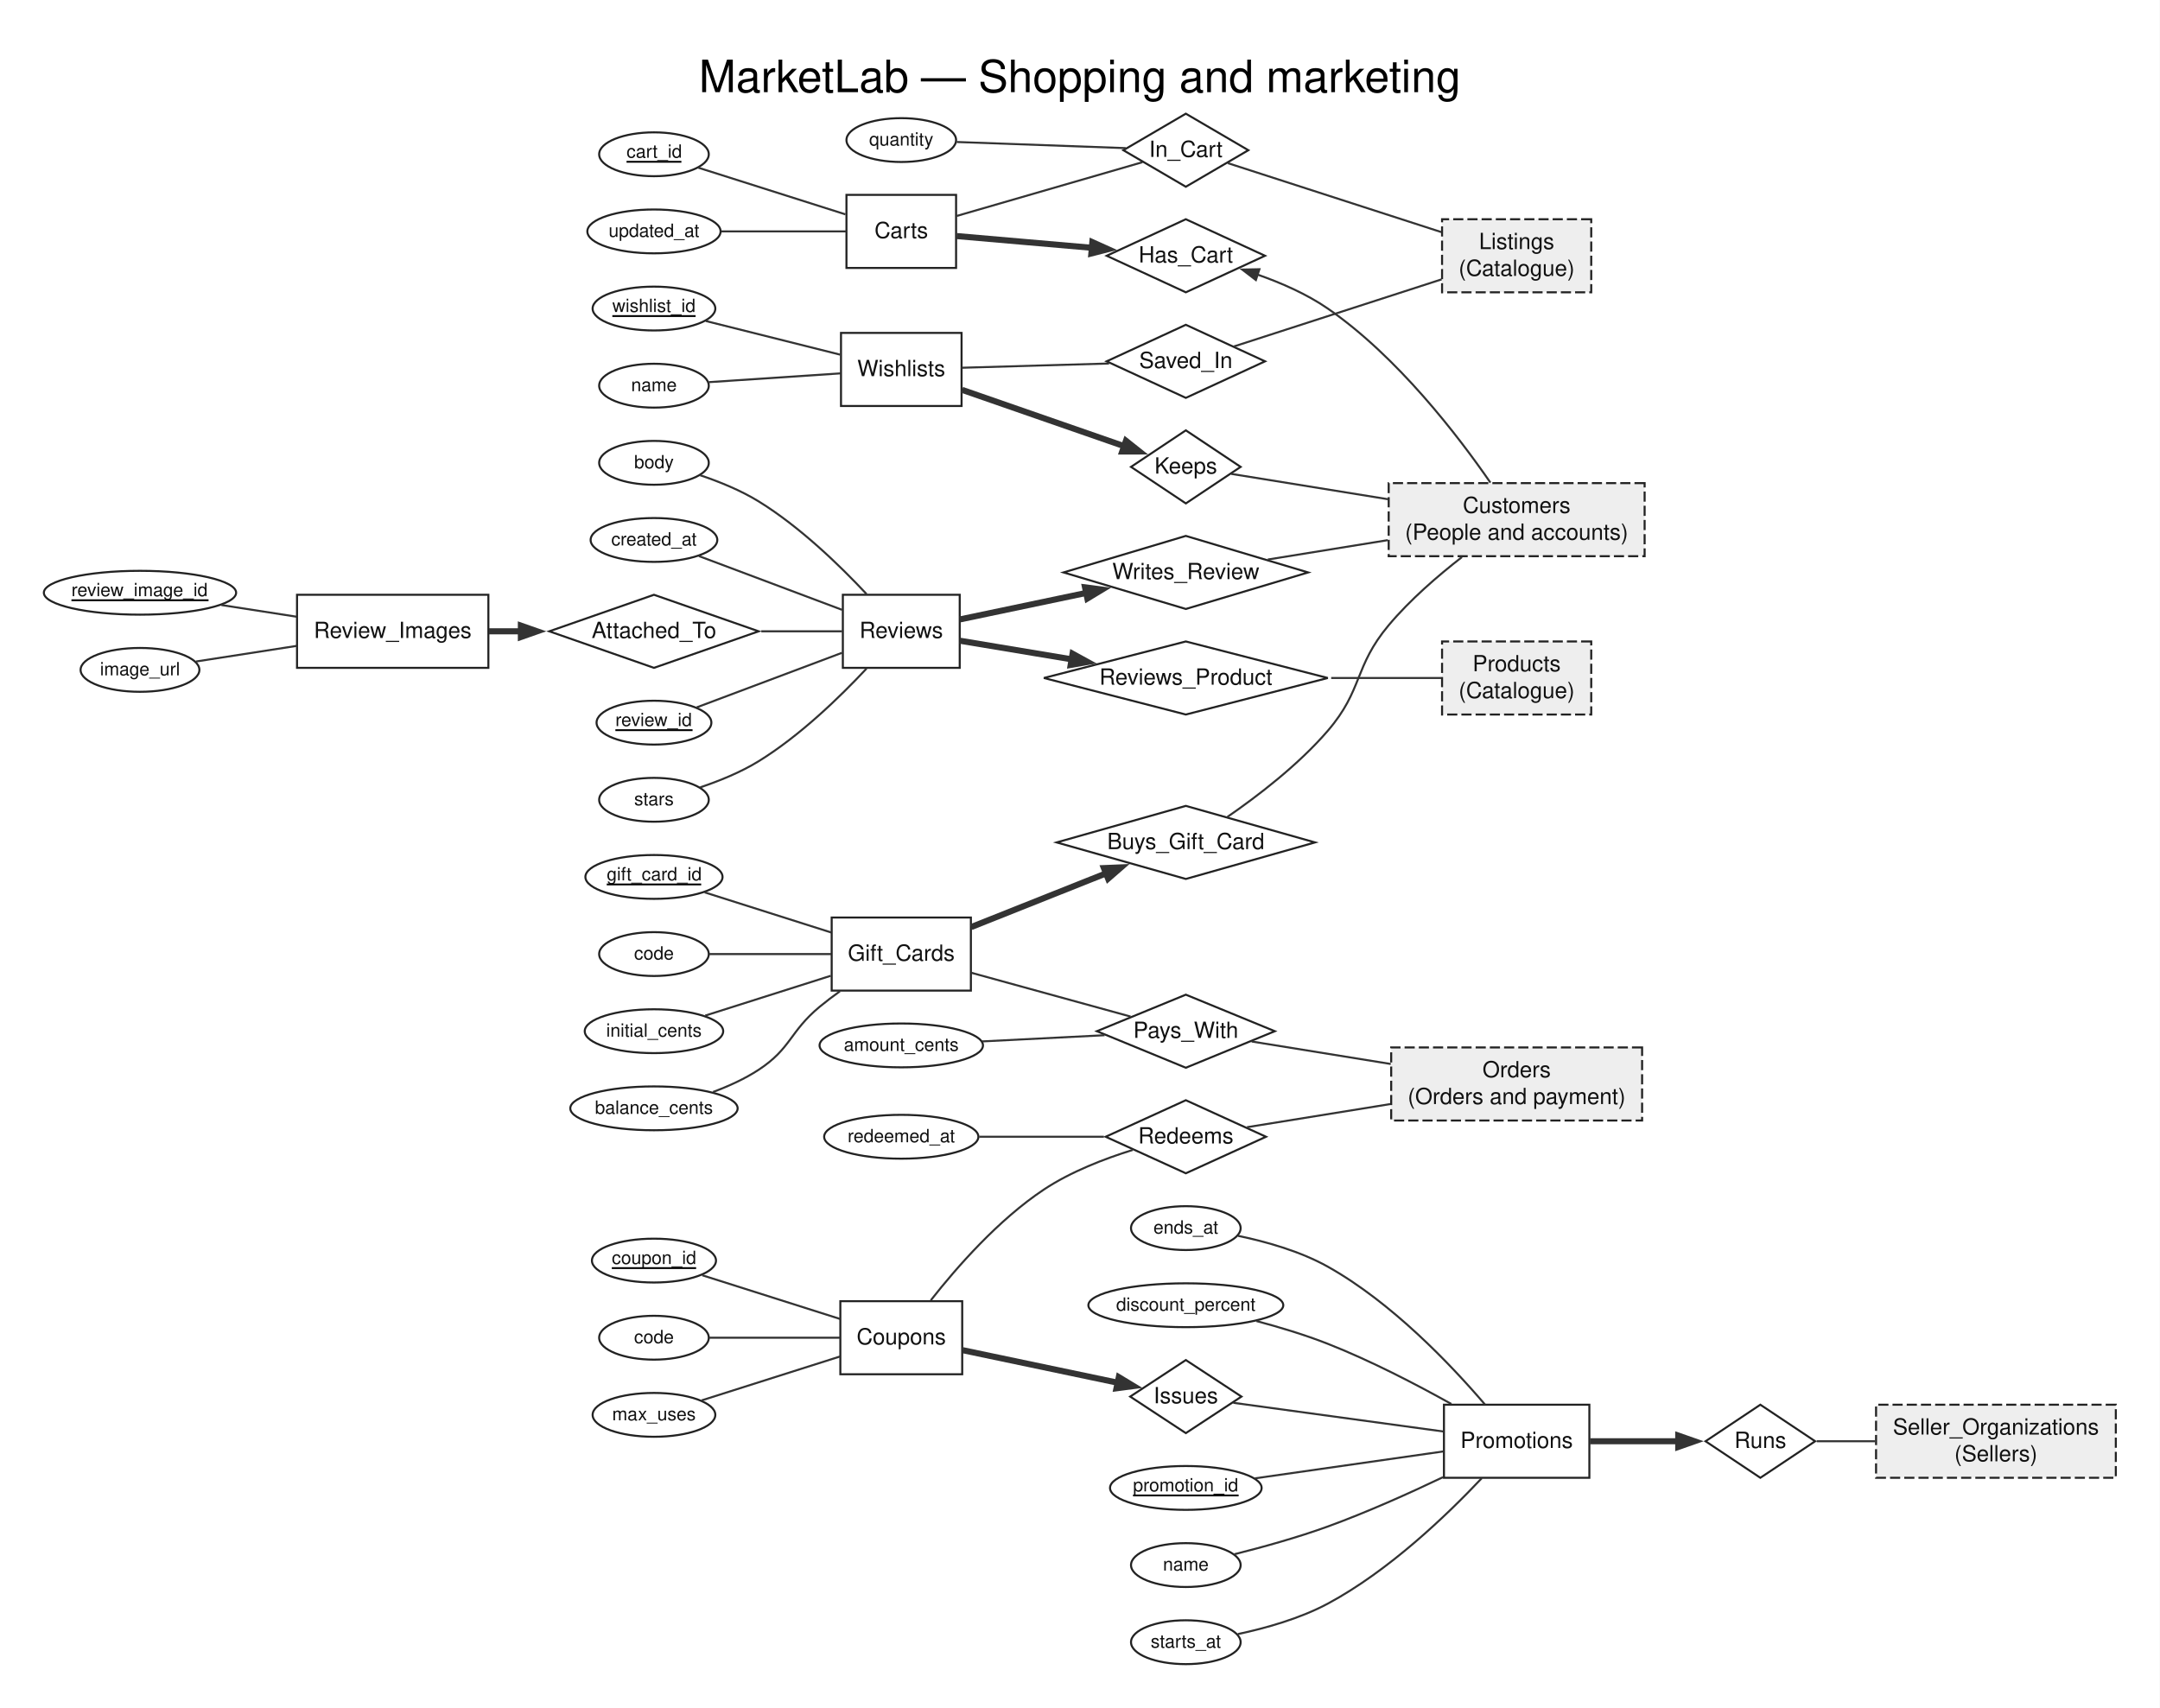
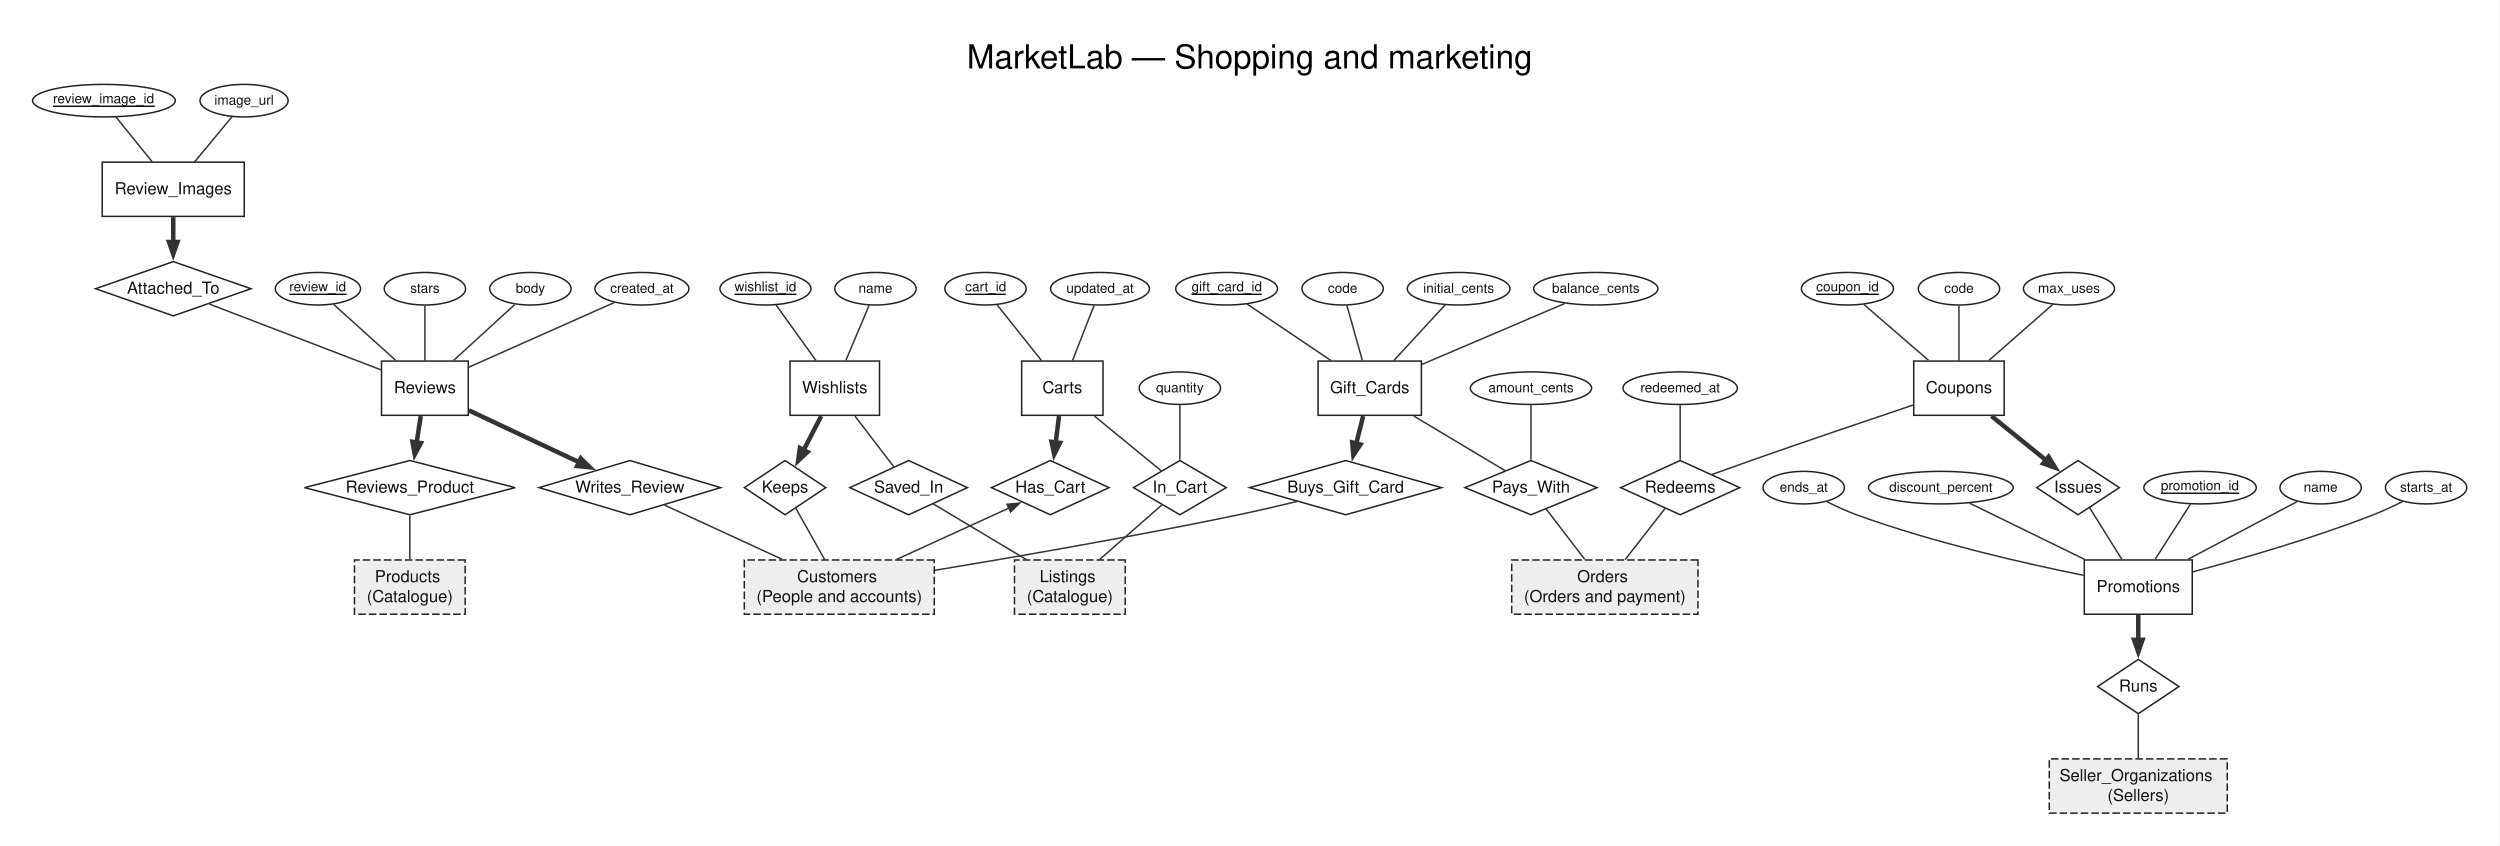
- <svg xmlns="http://www.w3.org/2000/svg" width="1064pt" height="841pt" viewBox="0.00 0.00 1064.00 841.00">
-   <g id="graph0" class="graph" transform="scale(1 1) rotate(0) translate(21.6 819.8)">
-     <polygon fill="white" stroke="none" points="-21.6,21.6 -21.6,-819.8 1042.24,-819.8 1042.24,21.6 -21.6,21.6" />
-     <text xml:space="preserve" text-anchor="middle" x="510.32" y="-774.4" font-family="Helvetica,sans-Serif" font-size="22.00">MarketLab — Shopping and marketing</text>
+ <svg xmlns="http://www.w3.org/2000/svg" width="1659pt" height="561pt" viewBox="0.00 0.00 1659.00 561.00">
+   <g id="graph0" class="graph" transform="scale(1 1) rotate(0) translate(21.6 539.6)">
+     <polygon fill="white" stroke="none" points="-21.6,21.6 -21.6,-539.6 1636.96,-539.6 1636.96,21.6 -21.6,21.6" />
+     <text xml:space="preserve" text-anchor="middle" x="807.68" y="-494.2" font-family="Helvetica,sans-Serif" font-size="22.00">MarketLab — Shopping and marketing</text>
    <g id="node1" class="node">
-       <polygon fill="none" stroke="#222222" points="449.36,-723.8 395.36,-723.8 395.36,-687.8 449.36,-687.8 449.36,-723.8" />
-       <text xml:space="preserve" text-anchor="middle" x="422.36" y="-702.5" font-family="Helvetica,sans-Serif" font-size="11.00" fill="#111111">Carts</text>
+       <polygon fill="none" stroke="#222222" points="710.36,-300 656.36,-300 656.36,-264 710.36,-264 710.36,-300" />
+       <text xml:space="preserve" text-anchor="middle" x="683.36" y="-278.7" font-family="Helvetica,sans-Serif" font-size="11.00" fill="#111111">Carts</text>
    </g>
    <g id="node35" class="node">
-       <polygon fill="none" stroke="#222222" points="562.53,-711.8 523.54,-693.8 562.53,-675.8 601.53,-693.8 562.53,-711.8" />
-       <text xml:space="preserve" text-anchor="middle" x="562.53" y="-690.5" font-family="Helvetica,sans-Serif" font-size="11.00" fill="#111111">Has_Cart</text>
+       <polygon fill="none" stroke="#222222" points="675.36,-234 636.36,-216 675.36,-198 714.35,-216 675.36,-234" />
+       <text xml:space="preserve" text-anchor="middle" x="675.36" y="-212.7" font-family="Helvetica,sans-Serif" font-size="11.00" fill="#111111">Has_Cart</text>
    </g>
    <g id="edge23" class="edge">
-       <path fill="none" stroke="#333333" stroke-width="3" d="M449.68,-703.51C468.46,-701.88 494.2,-699.65 516.26,-697.73" />
-       <polygon fill="#333333" stroke="#333333" stroke-width="3" points="516.48,-700.52 524.21,-697.04 516,-694.94 516.48,-700.52" />
+       <path fill="none" stroke="#333333" stroke-width="3" d="M681.17,-263.51C680.48,-257.97 679.69,-251.7 678.93,-245.59" />
+       <polygon fill="#333333" stroke="#333333" stroke-width="3" points="681.76,-245.68 677.99,-238.09 676.21,-246.38 681.76,-245.68" />
    </g>
    <g id="node43" class="node">
-       <polygon fill="none" stroke="#222222" points="562.53,-763.8 531.75,-745.8 562.53,-727.8 593.32,-745.8 562.53,-763.8" />
-       <text xml:space="preserve" text-anchor="middle" x="562.53" y="-742.5" font-family="Helvetica,sans-Serif" font-size="11.00" fill="#111111">In_Cart</text>
+       <polygon fill="none" stroke="#222222" points="761.36,-234 730.57,-216 761.36,-198 792.14,-216 761.36,-234" />
+       <text xml:space="preserve" text-anchor="middle" x="761.36" y="-212.7" font-family="Helvetica,sans-Serif" font-size="11.00" fill="#111111">In_Cart</text>
    </g>
    <g id="edge40" class="edge">
-       <path fill="none" stroke="#333333" d="M449.68,-713.42C476.3,-721.12 516.89,-732.88 541.16,-739.9" />
+       <path fill="none" stroke="#333333" d="M704.67,-263.51C718.92,-251.82 737.18,-236.84 749.06,-227.09" />
    </g>
    <g id="node2" class="node">
-       <ellipse fill="none" stroke="#222222" cx="300.54" cy="-743.8" rx="27" ry="10.8" />
-       <text xml:space="preserve" text-anchor="start" x="287.03" y="-742.1" font-family="Helvetica,sans-Serif" font-size="9.00" fill="#111111">cart_id</text>
-       <line x1="287.03" y1="-740.10" x2="314.05" y2="-740.10" stroke="black" stroke-width="0.9" />
+       <ellipse fill="none" stroke="#222222" cx="632.36" cy="-348" rx="27" ry="10.8" />
+       <text xml:space="preserve" text-anchor="start" x="618.85" y="-346.3" font-family="Helvetica,sans-Serif" font-size="9.00" fill="#111111">cart_id</text>
+       <line x1="618.85" y1="-344.30" x2="645.87" y2="-344.30" stroke="black" stroke-width="0.9" />
    </g>
    <g id="edge1" class="edge">
-       <path fill="none" stroke="#333333" d="M322.41,-737.18C342.53,-730.8 373.04,-721.12 394.86,-714.2" />
+       <path fill="none" stroke="#333333" d="M640.1,-337.28C647.9,-327.49 660.11,-312.17 669.57,-300.3" />
    </g>
    <g id="node3" class="node">
-       <ellipse fill="none" stroke="#222222" cx="300.54" cy="-705.8" rx="32.82" ry="10.8" />
-       <text xml:space="preserve" text-anchor="middle" x="300.54" y="-703.1" font-family="Helvetica,sans-Serif" font-size="9.00" fill="#111111">updated_at</text>
+       <ellipse fill="none" stroke="#222222" cx="708.36" cy="-348" rx="32.82" ry="10.8" />
+       <text xml:space="preserve" text-anchor="middle" x="708.36" y="-345.3" font-family="Helvetica,sans-Serif" font-size="9.00" fill="#111111">updated_at</text>
    </g>
    <g id="edge2" class="edge">
-       <path fill="none" stroke="#333333" d="M333.65,-705.8C352.92,-705.8 377.12,-705.8 395.22,-705.8" />
+       <path fill="none" stroke="#333333" d="M704.45,-337C700.63,-327.23 694.74,-312.15 690.15,-300.4" />
    </g>
    <g id="node4" class="node">
-       <polygon fill="none" stroke="#222222" points="452.38,-178.8 392.35,-178.8 392.35,-142.8 452.38,-142.8 452.38,-178.8" />
-       <text xml:space="preserve" text-anchor="middle" x="422.36" y="-157.5" font-family="Helvetica,sans-Serif" font-size="11.00" fill="#111111">Coupons</text>
+       <polygon fill="none" stroke="#222222" points="1308.37,-300 1248.34,-300 1248.34,-264 1308.37,-264 1308.37,-300" />
+       <text xml:space="preserve" text-anchor="middle" x="1278.36" y="-278.7" font-family="Helvetica,sans-Serif" font-size="11.00" fill="#111111">Coupons</text>
    </g>
    <g id="node38" class="node">
-       <polygon fill="none" stroke="#222222" points="562.53,-149.8 535.13,-131.8 562.53,-113.8 589.94,-131.8 562.53,-149.8" />
-       <text xml:space="preserve" text-anchor="middle" x="562.53" y="-128.5" font-family="Helvetica,sans-Serif" font-size="11.00" fill="#111111">Issues</text>
+       <polygon fill="none" stroke="#222222" points="1357.36,-234 1329.95,-216 1357.36,-198 1384.76,-216 1357.36,-234" />
+       <text xml:space="preserve" text-anchor="middle" x="1357.36" y="-212.7" font-family="Helvetica,sans-Serif" font-size="11.00" fill="#111111">Issues</text>
    </g>
    <g id="edge29" class="edge">
-       <path fill="none" stroke="#333333" stroke-width="3" d="M452.66,-154.65C475.12,-149.94 506.09,-143.44 529.26,-138.57" />
-       <polygon fill="#333333" stroke="#333333" stroke-width="3" points="529.52,-141.38 536.78,-137 528.37,-135.9 529.52,-141.38" />
+       <path fill="none" stroke="#333333" stroke-width="3" d="M1299.94,-263.51C1311.28,-254.33 1325.1,-243.13 1336.35,-234.02" />
+       <polygon fill="#333333" stroke="#333333" stroke-width="3" points="1337.82,-236.43 1342.28,-229.22 1334.3,-232.08 1337.82,-236.43" />
    </g>
    <g id="node46" class="node">
-       <polygon fill="none" stroke="#222222" points="562.53,-277.8 523.05,-259.8 562.53,-241.8 602.02,-259.8 562.53,-277.8" />
-       <text xml:space="preserve" text-anchor="middle" x="562.53" y="-256.5" font-family="Helvetica,sans-Serif" font-size="11.00" fill="#111111">Redeems</text>
+       <polygon fill="none" stroke="#222222" points="1093.36,-234 1053.87,-216 1093.36,-198 1132.84,-216 1093.36,-234" />
+       <text xml:space="preserve" text-anchor="middle" x="1093.36" y="-212.7" font-family="Helvetica,sans-Serif" font-size="11.00" fill="#111111">Redeems</text>
    </g>
    <g id="edge45" class="edge">
-       <path fill="none" stroke="#333333" d="M436.91,-179.24C449.69,-195.52 470.2,-218.92 492.61,-233.8 505.93,-242.64 522.67,-249.05 536.32,-253.29" />
+       <path fill="none" stroke="#333333" d="M1247.88,-270.8C1219.88,-261.39 1177.25,-246.95 1140.36,-234 1131.84,-231.01 1122.49,-227.64 1114.38,-224.7" />
    </g>
    <g id="node5" class="node">
-       <ellipse fill="none" stroke="#222222" cx="300.54" cy="-198.8" rx="30.56" ry="10.8" />
-       <text xml:space="preserve" text-anchor="start" x="279.77" y="-197.1" font-family="Helvetica,sans-Serif" font-size="9.00" fill="#111111">coupon_id</text>
-       <line x1="279.77" y1="-195.10" x2="321.31" y2="-195.10" stroke="black" stroke-width="0.9" />
+       <ellipse fill="none" stroke="#222222" cx="1204.36" cy="-348" rx="30.56" ry="10.8" />
+       <text xml:space="preserve" text-anchor="start" x="1183.59" y="-346.3" font-family="Helvetica,sans-Serif" font-size="9.00" fill="#111111">coupon_id</text>
+       <line x1="1183.59" y1="-344.30" x2="1225.13" y2="-344.30" stroke="black" stroke-width="0.9" />
    </g>
    <g id="edge3" class="edge">
-       <path fill="none" stroke="#333333" d="M324.36,-191.56C343.64,-185.45 371.38,-176.65 392.26,-170.03" />
+       <path fill="none" stroke="#333333" d="M1215.27,-337.56C1226.53,-327.82 1244.34,-312.42 1258.17,-300.46" />
    </g>
    <g id="node6" class="node">
-       <ellipse fill="none" stroke="#222222" cx="300.54" cy="-160.8" rx="27" ry="10.8" />
-       <text xml:space="preserve" text-anchor="middle" x="300.54" y="-158.1" font-family="Helvetica,sans-Serif" font-size="9.00" fill="#111111">code</text>
+       <ellipse fill="none" stroke="#222222" cx="1278.36" cy="-348" rx="27" ry="10.8" />
+       <text xml:space="preserve" text-anchor="middle" x="1278.36" y="-345.3" font-family="Helvetica,sans-Serif" font-size="9.00" fill="#111111">code</text>
    </g>
    <g id="edge4" class="edge">
-       <path fill="none" stroke="#333333" d="M327.84,-160.8C346.85,-160.8 372.54,-160.8 392.19,-160.8" />
+       <path fill="none" stroke="#333333" d="M1278.36,-336.72C1278.36,-326.89 1278.36,-311.9 1278.36,-300.25" />
    </g>
    <g id="node7" class="node">
-       <ellipse fill="none" stroke="#222222" cx="300.54" cy="-122.8" rx="30.22" ry="10.8" />
-       <text xml:space="preserve" text-anchor="middle" x="300.54" y="-120.1" font-family="Helvetica,sans-Serif" font-size="9.00" fill="#111111">max_uses</text>
+       <ellipse fill="none" stroke="#222222" cx="1351.36" cy="-348" rx="30.22" ry="10.8" />
+       <text xml:space="preserve" text-anchor="middle" x="1351.36" y="-345.3" font-family="Helvetica,sans-Serif" font-size="9.00" fill="#111111">max_uses</text>
    </g>
    <g id="edge5" class="edge">
-       <path fill="none" stroke="#333333" d="M324.08,-129.95C343.33,-136.05 371.16,-144.88 392.12,-151.53" />
+       <path fill="none" stroke="#333333" d="M1340.58,-337.56C1329.48,-327.82 1311.91,-312.42 1298.27,-300.46" />
    </g>
    <g id="node8" class="node">
-       <polygon fill="#eeeeee" stroke="#222222" stroke-dasharray="5,2" points="788.53,-581.8 662.46,-581.8 662.46,-545.8 788.53,-545.8 788.53,-581.8" />
-       <text xml:space="preserve" text-anchor="middle" x="725.49" y="-567.1" font-family="Helvetica,sans-Serif" font-size="11.00" fill="#111111">Customers</text>
-       <text xml:space="preserve" text-anchor="middle" x="725.49" y="-553.9" font-family="Helvetica,sans-Serif" font-size="11.00" fill="#111111">(People and accounts)</text>
+       <polygon fill="#eeeeee" stroke="#222222" stroke-dasharray="5,2" points="598.39,-168 472.32,-168 472.32,-132 598.39,-132 598.39,-168" />
+       <text xml:space="preserve" text-anchor="middle" x="535.36" y="-153.3" font-family="Helvetica,sans-Serif" font-size="11.00" fill="#111111">Customers+ </text>
+       <text xml:space="preserve" text-anchor="middle" x="535.36" y="-140.1" font-family="Helvetica,sans-Serif" font-size="11.00" fill="#111111">(People and accounts)</text>
    </g>
    <g id="node9" class="node">
-       <polygon fill="none" stroke="#222222" points="456.65,-367.8 388.08,-367.8 388.08,-331.8 456.65,-331.8 456.65,-367.8" />
-       <text xml:space="preserve" text-anchor="middle" x="422.36" y="-346.5" font-family="Helvetica,sans-Serif" font-size="11.00" fill="#111111">Gift_Cards</text>
+       <polygon fill="none" stroke="#222222" points="921.64,-300 853.07,-300 853.07,-264 921.64,-264 921.64,-300" />
+       <text xml:space="preserve" text-anchor="middle" x="887.36" y="-278.7" font-family="Helvetica,sans-Serif" font-size="11.00" fill="#111111">Gift_Cards</text>
    </g>
    <g id="node42" class="node">
-       <polygon fill="none" stroke="#222222" points="562.53,-422.8 498.89,-404.8 562.53,-386.8 626.18,-404.8 562.53,-422.8" />
-       <text xml:space="preserve" text-anchor="middle" x="562.53" y="-401.5" font-family="Helvetica,sans-Serif" font-size="11.00" fill="#111111">Buys_Gift_Card</text>
+       <polygon fill="none" stroke="#222222" points="871.36,-234 807.71,-216 871.36,-198 935,-216 871.36,-234" />
+       <text xml:space="preserve" text-anchor="middle" x="871.36" y="-212.7" font-family="Helvetica,sans-Serif" font-size="11.00" fill="#111111">Buys_Gift_Card</text>
    </g>
    <g id="edge37" class="edge">
-       <path fill="none" stroke="#333333" stroke-width="3" d="M456.81,-363.11C476.84,-371.09 502.37,-381.25 523.21,-389.55" />
-       <polygon fill="#333333" stroke="#333333" stroke-width="3" points="522.18,-392.15 530.64,-392.5 524.25,-386.94 522.18,-392.15" />
+       <path fill="none" stroke="#333333" stroke-width="3" d="M882.98,-263.51C881.58,-257.89 879.98,-251.5 878.43,-245.3" />
+       <polygon fill="#333333" stroke="#333333" stroke-width="3" points="881.15,-244.64 876.49,-237.55 875.72,-246 881.15,-244.64" />
    </g>
    <g id="node48" class="node">
-       <polygon fill="none" stroke="#222222" points="562.53,-329.8 518.71,-311.8 562.53,-293.8 606.36,-311.8 562.53,-329.8" />
-       <text xml:space="preserve" text-anchor="middle" x="562.53" y="-308.5" font-family="Helvetica,sans-Serif" font-size="11.00" fill="#111111">Pays_With</text>
+       <polygon fill="none" stroke="#222222" points="994.36,-234 950.53,-216 994.36,-198 1038.18,-216 994.36,-234" />
+       <text xml:space="preserve" text-anchor="middle" x="994.36" y="-212.7" font-family="Helvetica,sans-Serif" font-size="11.00" fill="#111111">Pays_With</text>
    </g>
    <g id="edge48" class="edge">
-       <path fill="none" stroke="#333333" d="M456.81,-340.6C480.93,-333.97 513.03,-325.14 535.31,-319.01" />
+       <path fill="none" stroke="#333333" d="M916.59,-263.51C936.02,-251.89 960.87,-237.03 977.18,-227.27" />
    </g>
    <g id="node10" class="node">
-       <ellipse fill="none" stroke="#222222" cx="300.54" cy="-387.8" rx="33.78" ry="10.8" />
-       <text xml:space="preserve" text-anchor="start" x="277.28" y="-386.1" font-family="Helvetica,sans-Serif" font-size="9.00" fill="#111111">gift_card_id</text>
-       <line x1="277.28" y1="-384.10" x2="323.80" y2="-384.10" stroke="black" stroke-width="0.9" />
+       <ellipse fill="none" stroke="#222222" cx="792.36" cy="-348" rx="33.78" ry="10.8" />
+       <text xml:space="preserve" text-anchor="start" x="769.09" y="-346.3" font-family="Helvetica,sans-Serif" font-size="9.00" fill="#111111">gift_card_id</text>
+       <line x1="769.09" y1="-344.30" x2="815.63" y2="-344.30" stroke="black" stroke-width="0.9" />
    </g>
    <g id="edge6" class="edge">
-       <path fill="none" stroke="#333333" d="M325.5,-380.2C343.39,-374.53 368.08,-366.7 387.91,-360.41" />
+       <path fill="none" stroke="#333333" d="M805.97,-337.83C820.43,-328.08 843.66,-312.44 861.6,-300.35" />
    </g>
    <g id="node11" class="node">
-       <ellipse fill="none" stroke="#222222" cx="300.54" cy="-349.8" rx="27" ry="10.8" />
-       <text xml:space="preserve" text-anchor="middle" x="300.54" y="-347.1" font-family="Helvetica,sans-Serif" font-size="9.00" fill="#111111">code</text>
+       <ellipse fill="none" stroke="#222222" cx="869.36" cy="-348" rx="27" ry="10.8" />
+       <text xml:space="preserve" text-anchor="middle" x="869.36" y="-345.3" font-family="Helvetica,sans-Serif" font-size="9.00" fill="#111111">code</text>
    </g>
    <g id="edge7" class="edge">
-       <path fill="none" stroke="#333333" d="M327.84,-349.8C345.47,-349.8 368.85,-349.8 387.83,-349.8" />
+       <path fill="none" stroke="#333333" d="M872.17,-337C874.92,-327.23 879.16,-312.15 882.46,-300.4" />
    </g>
    <g id="node12" class="node">
-       <ellipse fill="none" stroke="#222222" cx="300.54" cy="-311.8" rx="34.1" ry="10.8" />
-       <text xml:space="preserve" text-anchor="middle" x="300.54" y="-309.1" font-family="Helvetica,sans-Serif" font-size="9.00" fill="#111111">initial_cents</text>
+       <ellipse fill="none" stroke="#222222" cx="946.36" cy="-348" rx="34.1" ry="10.8" />
+       <text xml:space="preserve" text-anchor="middle" x="946.36" y="-345.3" font-family="Helvetica,sans-Serif" font-size="9.00" fill="#111111">initial_cents</text>
    </g>
    <g id="edge8" class="edge">
-       <path fill="none" stroke="#333333" d="M325.79,-319.49C343.57,-325.13 367.94,-332.86 387.62,-339.1" />
+       <path fill="none" stroke="#333333" d="M937.39,-337.28C928.37,-327.49 914.25,-312.17 903.31,-300.3" />
    </g>
    <g id="node13" class="node">
-       <ellipse fill="none" stroke="#222222" cx="300.54" cy="-273.8" rx="41.22" ry="10.8" />
-       <text xml:space="preserve" text-anchor="middle" x="300.54" y="-271.1" font-family="Helvetica,sans-Serif" font-size="9.00" fill="#111111">balance_cents</text>
+       <ellipse fill="none" stroke="#222222" cx="1037.36" cy="-348" rx="41.22" ry="10.8" />
+       <text xml:space="preserve" text-anchor="middle" x="1037.36" y="-345.3" font-family="Helvetica,sans-Serif" font-size="9.00" fill="#111111">balance_cents</text>
    </g>
    <g id="edge9" class="edge">
-       <path fill="none" stroke="#333333" d="M329.64,-281.86C337.26,-284.7 345.29,-288.32 352.11,-292.8 368.14,-303.32 367.37,-311.55 382.11,-323.8 385.26,-326.41 388.67,-329 392.13,-331.46" />
+       <path fill="none" stroke="#333333" d="M1016.81,-338.24C992.42,-327.83 951.36,-310.31 922.02,-297.79" />
    </g>
    <g id="node14" class="node">
-       <polygon fill="#eeeeee" stroke="#222222" stroke-dasharray="5,2" points="762.23,-711.8 688.75,-711.8 688.75,-675.8 762.23,-675.8 762.23,-711.8" />
-       <text xml:space="preserve" text-anchor="middle" x="725.49" y="-697.1" font-family="Helvetica,sans-Serif" font-size="11.00" fill="#111111">Listings</text>
-       <text xml:space="preserve" text-anchor="middle" x="725.49" y="-683.9" font-family="Helvetica,sans-Serif" font-size="11.00" fill="#111111">(Catalogue)</text>
+       <polygon fill="#eeeeee" stroke="#222222" stroke-dasharray="5,2" points="725.09,-168 651.62,-168 651.62,-132 725.09,-132 725.09,-168" />
+       <text xml:space="preserve" text-anchor="middle" x="688.36" y="-153.3" font-family="Helvetica,sans-Serif" font-size="11.00" fill="#111111">Listings+ </text>
+       <text xml:space="preserve" text-anchor="middle" x="688.36" y="-140.1" font-family="Helvetica,sans-Serif" font-size="11.00" fill="#111111">(Catalogue)</text>
    </g>
    <g id="node15" class="node">
-       <polygon fill="#eeeeee" stroke="#222222" stroke-dasharray="5,2" points="787.29,-303.8 663.69,-303.8 663.69,-267.8 787.29,-267.8 787.29,-303.8" />
-       <text xml:space="preserve" text-anchor="middle" x="725.49" y="-289.1" font-family="Helvetica,sans-Serif" font-size="11.00" fill="#111111">Orders</text>
-       <text xml:space="preserve" text-anchor="middle" x="725.49" y="-275.9" font-family="Helvetica,sans-Serif" font-size="11.00" fill="#111111">(Orders and payment)</text>
+       <polygon fill="#eeeeee" stroke="#222222" stroke-dasharray="5,2" points="1105.16,-168 981.56,-168 981.56,-132 1105.16,-132 1105.16,-168" />
+       <text xml:space="preserve" text-anchor="middle" x="1043.36" y="-153.3" font-family="Helvetica,sans-Serif" font-size="11.00" fill="#111111">Orders+ </text>
+       <text xml:space="preserve" text-anchor="middle" x="1043.36" y="-140.1" font-family="Helvetica,sans-Serif" font-size="11.00" fill="#111111">(Orders and payment)</text>
    </g>
    <g id="node16" class="node">
-       <polygon fill="#eeeeee" stroke="#222222" stroke-dasharray="5,2" points="762.23,-503.8 688.75,-503.8 688.75,-467.8 762.23,-467.8 762.23,-503.8" />
-       <text xml:space="preserve" text-anchor="middle" x="725.49" y="-489.1" font-family="Helvetica,sans-Serif" font-size="11.00" fill="#111111">Products</text>
-       <text xml:space="preserve" text-anchor="middle" x="725.49" y="-475.9" font-family="Helvetica,sans-Serif" font-size="11.00" fill="#111111">(Catalogue)</text>
+       <polygon fill="#eeeeee" stroke="#222222" stroke-dasharray="5,2" points="287.09,-168 213.62,-168 213.62,-132 287.09,-132 287.09,-168" />
+       <text xml:space="preserve" text-anchor="middle" x="250.36" y="-153.3" font-family="Helvetica,sans-Serif" font-size="11.00" fill="#111111">Products+ </text>
+       <text xml:space="preserve" text-anchor="middle" x="250.36" y="-140.1" font-family="Helvetica,sans-Serif" font-size="11.00" fill="#111111">(Catalogue)</text>
    </g>
    <g id="node17" class="node">
-       <polygon fill="none" stroke="#222222" points="761.31,-127.8 689.68,-127.8 689.68,-91.8 761.31,-91.8 761.31,-127.8" />
-       <text xml:space="preserve" text-anchor="middle" x="725.49" y="-106.5" font-family="Helvetica,sans-Serif" font-size="11.00" fill="#111111">Promotions</text>
+       <polygon fill="none" stroke="#222222" points="1433.17,-168 1361.54,-168 1361.54,-132 1433.17,-132 1433.17,-168" />
+       <text xml:space="preserve" text-anchor="middle" x="1397.36" y="-146.7" font-family="Helvetica,sans-Serif" font-size="11.00" fill="#111111">Promotions</text>
    </g>
    <g id="node37" class="node">
-       <polygon fill="none" stroke="#222222" points="845.53,-127.8 818.53,-109.8 845.53,-91.8 872.53,-109.8 845.53,-127.8" />
-       <text xml:space="preserve" text-anchor="middle" x="845.53" y="-106.5" font-family="Helvetica,sans-Serif" font-size="11.00" fill="#111111">Runs</text>
+       <polygon fill="none" stroke="#222222" points="1397.36,-102 1370.36,-84 1397.36,-66 1424.36,-84 1397.36,-102" />
+       <text xml:space="preserve" text-anchor="middle" x="1397.36" y="-80.7" font-family="Helvetica,sans-Serif" font-size="11.00" fill="#111111">Runs</text>
    </g>
    <g id="edge27" class="edge">
-       <path fill="none" stroke="#333333" stroke-width="3" d="M761.59,-109.8C775.32,-109.8 791.14,-109.8 805.25,-109.8" />
-       <polygon fill="#333333" stroke="#333333" stroke-width="3" points="805.09,-112.6 813.09,-109.8 805.09,-107 805.09,-112.6" />
+       <path fill="none" stroke="#333333" stroke-width="3" d="M1397.36,-131.51C1397.36,-126.29 1397.36,-120.42 1397.36,-114.64" />
+       <polygon fill="#333333" stroke="#333333" stroke-width="3" points="1400.16,-115.01 1397.36,-107.01 1394.56,-115.01 1400.16,-115.01" />
    </g>
    <g id="node18" class="node">
-       <ellipse fill="none" stroke="#222222" cx="562.53" cy="-86.8" rx="37.34" ry="10.8" />
-       <text xml:space="preserve" text-anchor="start" x="536.52" y="-85.1" font-family="Helvetica,sans-Serif" font-size="9.00" fill="#111111">promotion_id</text>
-       <line x1="536.52" y1="-83.10" x2="588.54" y2="-83.10" stroke="black" stroke-width="0.9" />
+       <ellipse fill="none" stroke="#222222" cx="1438.36" cy="-216" rx="37.34" ry="10.8" />
+       <text xml:space="preserve" text-anchor="start" x="1412.34" y="-214.3" font-family="Helvetica,sans-Serif" font-size="9.00" fill="#111111">promotion_id</text>
+       <line x1="1412.34" y1="-212.30" x2="1464.38" y2="-212.30" stroke="black" stroke-width="0.9" />
    </g>
    <g id="edge10" class="edge">
-       <path fill="none" stroke="#333333" d="M596.5,-91.51C623.54,-95.37 661.73,-100.83 689.35,-104.78" />
+       <path fill="none" stroke="#333333" d="M1431.95,-205C1425.69,-195.23 1416.03,-180.15 1408.5,-168.4" />
    </g>
    <g id="node19" class="node">
-       <ellipse fill="none" stroke="#222222" cx="562.53" cy="-48.8" rx="27" ry="10.8" />
-       <text xml:space="preserve" text-anchor="middle" x="562.53" y="-46.1" font-family="Helvetica,sans-Serif" font-size="9.00" fill="#111111">name</text>
+       <ellipse fill="none" stroke="#222222" cx="1518.36" cy="-216" rx="27" ry="10.8" />
+       <text xml:space="preserve" text-anchor="middle" x="1518.36" y="-213.3" font-family="Helvetica,sans-Serif" font-size="9.00" fill="#111111">name</text>
    </g>
    <g id="edge11" class="edge">
-       <path fill="none" stroke="#333333" d="M586.48,-54.15C600.03,-57.55 617.41,-62.33 632.46,-67.8 651.61,-74.76 672.3,-84.03 689.2,-92.1" />
+       <path fill="none" stroke="#333333" d="M1503.03,-206.89C1484.84,-197.27 1454,-180.96 1430.32,-168.43" />
    </g>
    <g id="node20" class="node">
-       <ellipse fill="none" stroke="#222222" cx="562.53" cy="-10.8" rx="27" ry="10.8" />
-       <text xml:space="preserve" text-anchor="middle" x="562.53" y="-8.1" font-family="Helvetica,sans-Serif" font-size="9.00" fill="#111111">starts_at</text>
+       <ellipse fill="none" stroke="#222222" cx="1588.36" cy="-216" rx="27" ry="10.8" />
+       <text xml:space="preserve" text-anchor="middle" x="1588.36" y="-213.3" font-family="Helvetica,sans-Serif" font-size="9.00" fill="#111111">starts_at</text>
    </g>
    <g id="edge12" class="edge">
-       <path fill="none" stroke="#333333" d="M588.14,-14.8C601.76,-17.69 618.68,-22.41 632.46,-29.8 662.5,-45.91 691.15,-73.4 708.29,-91.58" />
+       <path fill="none" stroke="#333333" d="M1572.91,-206.84C1566.9,-203.84 1559.9,-200.56 1553.36,-198 1513.18,-182.31 1465.51,-168.63 1433.53,-160.14" />
    </g>
    <g id="node21" class="node">
-       <ellipse fill="none" stroke="#222222" cx="562.53" cy="-214.8" rx="27" ry="10.8" />
-       <text xml:space="preserve" text-anchor="middle" x="562.53" y="-212.1" font-family="Helvetica,sans-Serif" font-size="9.00" fill="#111111">ends_at</text>
+       <ellipse fill="none" stroke="#222222" cx="1175.36" cy="-216" rx="27" ry="10.8" />
+       <text xml:space="preserve" text-anchor="middle" x="1175.36" y="-213.3" font-family="Helvetica,sans-Serif" font-size="9.00" fill="#111111">ends_at</text>
    </g>
    <g id="edge13" class="edge">
-       <path fill="none" stroke="#333333" d="M588.25,-210.99C601.9,-208.16 618.81,-203.44 632.46,-195.8 663.94,-178.18 693.08,-147.55 709.81,-127.99" />
+       <path fill="none" stroke="#333333" d="M1190.74,-206.68C1196.74,-203.66 1203.75,-200.4 1210.36,-198 1261.47,-179.39 1323.04,-165.47 1361.2,-157.78" />
    </g>
    <g id="node22" class="node">
-       <ellipse fill="none" stroke="#222222" cx="562.53" cy="-176.8" rx="48.01" ry="10.8" />
-       <text xml:space="preserve" text-anchor="middle" x="562.53" y="-174.1" font-family="Helvetica,sans-Serif" font-size="9.00" fill="#111111">discount_percent</text>
+       <ellipse fill="none" stroke="#222222" cx="1266.36" cy="-216" rx="48.01" ry="10.8" />
+       <text xml:space="preserve" text-anchor="middle" x="1266.36" y="-213.3" font-family="Helvetica,sans-Serif" font-size="9.00" fill="#111111">discount_percent</text>
    </g>
    <g id="edge14" class="edge">
-       <path fill="none" stroke="#333333" d="M597.3,-169.02C608.65,-166 621.25,-162.21 632.46,-157.8 653.42,-149.55 675.85,-137.91 693.32,-128.16" />
+       <path fill="none" stroke="#333333" d="M1285.4,-205.69C1305.34,-195.95 1337.12,-180.43 1361.73,-168.4" />
    </g>
    <g id="node23" class="node">
-       <polygon fill="none" stroke="#222222" points="218.97,-526.8 124.71,-526.8 124.71,-490.8 218.97,-490.8 218.97,-526.8" />
-       <text xml:space="preserve" text-anchor="middle" x="171.84" y="-505.5" font-family="Helvetica,sans-Serif" font-size="11.00" fill="#111111">Review_Images</text>
+       <polygon fill="none" stroke="#222222" points="140.48,-432 46.23,-432 46.23,-396 140.48,-396 140.48,-432" />
+       <text xml:space="preserve" text-anchor="middle" x="93.36" y="-410.7" font-family="Helvetica,sans-Serif" font-size="11.00" fill="#111111">Review_Images</text>
    </g>
    <g id="node41" class="node">
-       <polygon fill="none" stroke="#222222" points="300.54,-526.8 248.97,-508.8 300.54,-490.8 352.11,-508.8 300.54,-526.8" />
-       <text xml:space="preserve" text-anchor="middle" x="300.54" y="-505.5" font-family="Helvetica,sans-Serif" font-size="11.00" fill="#111111">Attached_To</text>
+       <polygon fill="none" stroke="#222222" points="93.36,-366 41.78,-348 93.36,-330 144.93,-348 93.36,-366" />
+       <text xml:space="preserve" text-anchor="middle" x="93.36" y="-344.7" font-family="Helvetica,sans-Serif" font-size="11.00" fill="#111111">Attached_To</text>
    </g>
    <g id="edge35" class="edge">
-       <path fill="none" stroke="#333333" stroke-width="3" d="M219.3,-508.8C224.46,-508.8 229.79,-508.8 235.13,-508.8" />
-       <polygon fill="#333333" stroke="#333333" stroke-width="3" points="234.98,-511.6 242.98,-508.8 234.98,-506 234.98,-511.6" />
+       <path fill="none" stroke="#333333" stroke-width="3" d="M93.36,-395.51C93.36,-390.29 93.36,-384.42 93.36,-378.64" />
+       <polygon fill="#333333" stroke="#333333" stroke-width="3" points="96.16,-379.01 93.36,-371.01 90.56,-379.01 96.16,-379.01" />
    </g>
    <g id="node24" class="node">
-       <ellipse fill="none" stroke="#222222" cx="47.36" cy="-527.8" rx="47.36" ry="10.8" />
-       <text xml:space="preserve" text-anchor="start" x="13.59" y="-526.1" font-family="Helvetica,sans-Serif" font-size="9.00" fill="#111111">review_image_id</text>
-       <line x1="13.59" y1="-524.10" x2="81.13" y2="-524.10" stroke="black" stroke-width="0.9" />
+       <ellipse fill="none" stroke="#222222" cx="47.36" cy="-472.8" rx="47.36" ry="10.8" />
+       <text xml:space="preserve" text-anchor="start" x="13.59" y="-471.1" font-family="Helvetica,sans-Serif" font-size="9.00" fill="#111111">review_image_id</text>
+       <line x1="13.59" y1="-469.10" x2="81.13" y2="-469.10" stroke="black" stroke-width="0.9" />
    </g>
    <g id="edge15" class="edge">
-       <path fill="none" stroke="#333333" d="M87.45,-521.74C99.21,-519.91 112.23,-517.89 124.42,-516" />
+       <path fill="none" stroke="#333333" d="M55.37,-461.91C61.96,-453.77 71.45,-442.04 79.3,-432.35" />
    </g>
    <g id="node25" class="node">
-       <ellipse fill="none" stroke="#222222" cx="47.36" cy="-489.8" rx="29.26" ry="10.8" />
-       <text xml:space="preserve" text-anchor="middle" x="47.36" y="-487.1" font-family="Helvetica,sans-Serif" font-size="9.00" fill="#111111">image_url</text>
+       <ellipse fill="none" stroke="#222222" cx="140.36" cy="-472.8" rx="29.26" ry="10.8" />
+       <text xml:space="preserve" text-anchor="middle" x="140.36" y="-470.1" font-family="Helvetica,sans-Serif" font-size="9.00" fill="#111111">image_url</text>
    </g>
    <g id="edge16" class="edge">
-       <path fill="none" stroke="#333333" d="M74.93,-493.92C89.43,-496.17 107.78,-499.02 124.55,-501.62" />
+       <path fill="none" stroke="#333333" d="M132.38,-462.16C125.57,-453.94 115.62,-441.9 107.46,-432.05" />
    </g>
    <g id="node26" class="node">
-       <polygon fill="none" stroke="#222222" points="451.15,-526.8 393.58,-526.8 393.58,-490.8 451.15,-490.8 451.15,-526.8" />
-       <text xml:space="preserve" text-anchor="middle" x="422.36" y="-505.5" font-family="Helvetica,sans-Serif" font-size="11.00" fill="#111111">Reviews</text>
+       <polygon fill="none" stroke="#222222" points="289.14,-300 231.57,-300 231.57,-264 289.14,-264 289.14,-300" />
+       <text xml:space="preserve" text-anchor="middle" x="260.36" y="-278.7" font-family="Helvetica,sans-Serif" font-size="11.00" fill="#111111">Reviews</text>
    </g>
    <g id="node39" class="node">
-       <polygon fill="none" stroke="#222222" points="562.53,-555.8 502.29,-537.8 562.53,-519.8 622.78,-537.8 562.53,-555.8" />
-       <text xml:space="preserve" text-anchor="middle" x="562.53" y="-534.5" font-family="Helvetica,sans-Serif" font-size="11.00" fill="#111111">Writes_Review</text>
+       <polygon fill="none" stroke="#222222" points="396.36,-234 336.11,-216 396.36,-198 456.6,-216 396.36,-234" />
+       <text xml:space="preserve" text-anchor="middle" x="396.36" y="-212.7" font-family="Helvetica,sans-Serif" font-size="11.00" fill="#111111">Writes_Review</text>
    </g>
    <g id="edge31" class="edge">
-       <path fill="none" stroke="#333333" stroke-width="3" d="M451.32,-514.67C469.17,-518.41 492.77,-523.37 513.56,-527.73" />
-       <polygon fill="#333333" stroke="#333333" stroke-width="3" points="512.88,-530.45 521.28,-529.35 514.03,-524.97 512.88,-530.45" />
+       <path fill="none" stroke="#333333" stroke-width="3" d="M289.53,-267.27C311.07,-257.14 340.41,-243.33 362.9,-232.75" />
+       <polygon fill="#333333" stroke="#333333" stroke-width="3" points="363.8,-235.42 369.84,-229.48 361.41,-230.35 363.8,-235.42" />
    </g>
    <g id="node40" class="node">
-       <polygon fill="none" stroke="#222222" points="562.53,-503.8 492.61,-485.8 562.53,-467.8 632.46,-485.8 562.53,-503.8" />
-       <text xml:space="preserve" text-anchor="middle" x="562.53" y="-482.5" font-family="Helvetica,sans-Serif" font-size="11.00" fill="#111111">Reviews_Product</text>
+       <polygon fill="none" stroke="#222222" points="250.36,-234 180.43,-216 250.36,-198 320.28,-216 250.36,-234" />
+       <text xml:space="preserve" text-anchor="middle" x="250.36" y="-212.7" font-family="Helvetica,sans-Serif" font-size="11.00" fill="#111111">Reviews_Product</text>
    </g>
    <g id="edge33" class="edge">
-       <path fill="none" stroke="#333333" stroke-width="3" d="M451.32,-504.15C467.17,-501.51 487.56,-498.11 506.48,-494.96" />
-       <polygon fill="#333333" stroke="#333333" stroke-width="3" points="506.73,-497.76 514.16,-493.69 505.81,-492.24 506.73,-497.76" />
+       <path fill="none" stroke="#333333" stroke-width="3" d="M257.62,-263.51C256.76,-257.97 255.78,-251.7 254.82,-245.59" />
+       <polygon fill="#333333" stroke="#333333" stroke-width="3" points="257.65,-245.54 253.65,-238.07 252.12,-246.41 257.65,-245.54" />
    </g>
    <g id="node27" class="node">
-       <ellipse fill="none" stroke="#222222" cx="300.54" cy="-463.8" rx="28.28" ry="10.8" />
-       <text xml:space="preserve" text-anchor="start" x="281.53" y="-462.1" font-family="Helvetica,sans-Serif" font-size="9.00" fill="#111111">review_id</text>
-       <line x1="281.53" y1="-460.10" x2="319.55" y2="-460.10" stroke="black" stroke-width="0.9" />
+       <ellipse fill="none" stroke="#222222" cx="189.36" cy="-348" rx="28.28" ry="10.8" />
+       <text xml:space="preserve" text-anchor="start" x="170.35" y="-346.3" font-family="Helvetica,sans-Serif" font-size="9.00" fill="#111111">review_id</text>
+       <line x1="170.35" y1="-344.30" x2="208.37" y2="-344.30" stroke="black" stroke-width="0.9" />
    </g>
    <g id="edge17" class="edge">
-       <path fill="none" stroke="#333333" d="M321.6,-471.33C341.18,-478.69 371.17,-489.95 393.16,-498.21" />
+       <path fill="none" stroke="#333333" d="M199.83,-337.56C210.63,-327.82 227.72,-312.42 240.99,-300.46" />
    </g>
    <g id="node28" class="node">
-       <ellipse fill="none" stroke="#222222" cx="300.54" cy="-425.8" rx="27" ry="10.8" />
-       <text xml:space="preserve" text-anchor="middle" x="300.54" y="-423.1" font-family="Helvetica,sans-Serif" font-size="9.00" fill="#111111">stars</text>
+       <ellipse fill="none" stroke="#222222" cx="260.36" cy="-348" rx="27" ry="10.8" />
+       <text xml:space="preserve" text-anchor="middle" x="260.36" y="-345.3" font-family="Helvetica,sans-Serif" font-size="9.00" fill="#111111">stars</text>
    </g>
    <g id="edge18" class="edge">
-       <path fill="none" stroke="#333333" d="M323.31,-431.92C332.57,-435.04 343.25,-439.33 352.11,-444.8 372.46,-457.35 392.12,-476.4 405.26,-490.46" />
+       <path fill="none" stroke="#333333" d="M260.36,-336.72C260.36,-326.89 260.36,-311.9 260.36,-300.25" />
    </g>
    <g id="node29" class="node">
-       <ellipse fill="none" stroke="#222222" cx="300.54" cy="-591.8" rx="27" ry="10.8" />
-       <text xml:space="preserve" text-anchor="middle" x="300.54" y="-589.1" font-family="Helvetica,sans-Serif" font-size="9.00" fill="#111111">body</text>
+       <ellipse fill="none" stroke="#222222" cx="330.36" cy="-348" rx="27" ry="10.8" />
+       <text xml:space="preserve" text-anchor="middle" x="330.36" y="-345.3" font-family="Helvetica,sans-Serif" font-size="9.00" fill="#111111">body</text>
    </g>
    <g id="edge19" class="edge">
-       <path fill="none" stroke="#333333" d="M323.31,-585.68C332.57,-582.56 343.25,-578.27 352.11,-572.8 372.46,-560.25 392.12,-541.2 405.26,-527.14" />
+       <path fill="none" stroke="#333333" d="M320.03,-337.56C309.38,-327.82 292.53,-312.42 279.45,-300.46" />
    </g>
    <g id="node30" class="node">
-       <ellipse fill="none" stroke="#222222" cx="300.54" cy="-553.8" rx="31.2" ry="10.8" />
-       <text xml:space="preserve" text-anchor="middle" x="300.54" y="-551.1" font-family="Helvetica,sans-Serif" font-size="9.00" fill="#111111">created_at</text>
+       <ellipse fill="none" stroke="#222222" cx="404.36" cy="-348" rx="31.2" ry="10.8" />
+       <text xml:space="preserve" text-anchor="middle" x="404.36" y="-345.3" font-family="Helvetica,sans-Serif" font-size="9.00" fill="#111111">created_at</text>
    </g>
    <g id="edge20" class="edge">
-       <path fill="none" stroke="#333333" d="M322.69,-545.86C342.3,-538.49 371.64,-527.47 393.23,-519.37" />
+       <path fill="none" stroke="#333333" d="M386.12,-338.89C361.75,-328.06 318.29,-308.75 289.39,-295.9" />
    </g>
    <g id="node31" class="node">
-       <polygon fill="#eeeeee" stroke="#222222" stroke-dasharray="5,2" points="1020.64,-127.8 902.53,-127.8 902.53,-91.8 1020.64,-91.8 1020.64,-127.8" />
-       <text xml:space="preserve" text-anchor="middle" x="961.58" y="-113.1" font-family="Helvetica,sans-Serif" font-size="11.00" fill="#111111">Seller_Organizations</text>
-       <text xml:space="preserve" text-anchor="middle" x="961.58" y="-99.9" font-family="Helvetica,sans-Serif" font-size="11.00" fill="#111111">(Sellers)</text>
+       <polygon fill="#eeeeee" stroke="#222222" stroke-dasharray="5,2" points="1456.41,-36 1338.3,-36 1338.3,0 1456.41,0 1456.41,-36" />
+       <text xml:space="preserve" text-anchor="middle" x="1397.36" y="-21.3" font-family="Helvetica,sans-Serif" font-size="11.00" fill="#111111">Seller_Organizations+ </text>
+       <text xml:space="preserve" text-anchor="middle" x="1397.36" y="-8.1" font-family="Helvetica,sans-Serif" font-size="11.00" fill="#111111">(Sellers)</text>
    </g>
    <g id="node32" class="node">
-       <polygon fill="none" stroke="#222222" points="452.06,-655.8 392.67,-655.8 392.67,-619.8 452.06,-619.8 452.06,-655.8" />
-       <text xml:space="preserve" text-anchor="middle" x="422.36" y="-634.5" font-family="Helvetica,sans-Serif" font-size="11.00" fill="#111111">Wishlists</text>
+       <polygon fill="none" stroke="#222222" points="562.05,-300 502.66,-300 502.66,-264 562.05,-264 562.05,-300" />
+       <text xml:space="preserve" text-anchor="middle" x="532.36" y="-278.7" font-family="Helvetica,sans-Serif" font-size="11.00" fill="#111111">Wishlists</text>
    </g>
    <g id="node36" class="node">
-       <polygon fill="none" stroke="#222222" points="562.53,-607.8 535.53,-589.8 562.53,-571.8 589.53,-589.8 562.53,-607.8" />
-       <text xml:space="preserve" text-anchor="middle" x="562.53" y="-586.5" font-family="Helvetica,sans-Serif" font-size="11.00" fill="#111111">Keeps</text>
+       <polygon fill="none" stroke="#222222" points="499.36,-234 472.36,-216 499.36,-198 526.36,-216 499.36,-234" />
+       <text xml:space="preserve" text-anchor="middle" x="499.36" y="-212.7" font-family="Helvetica,sans-Serif" font-size="11.00" fill="#111111">Keeps</text>
    </g>
    <g id="edge25" class="edge">
-       <path fill="none" stroke="#333333" stroke-width="3" d="M452.33,-627.74C475.8,-619.58 508.74,-608.14 532.29,-599.96" />
-       <polygon fill="#333333" stroke="#333333" stroke-width="3" points="533.04,-602.66 539.68,-597.39 531.21,-597.37 533.04,-602.66" />
+       <path fill="none" stroke="#333333" stroke-width="3" d="M523.34,-263.51C519.73,-256.52 515.52,-248.35 511.64,-240.83" />
+       <polygon fill="#333333" stroke="#333333" stroke-width="3" points="514.19,-239.66 508.04,-233.83 509.21,-242.23 514.19,-239.66" />
    </g>
    <g id="node45" class="node">
-       <polygon fill="none" stroke="#222222" points="562.53,-659.8 523.52,-641.8 562.53,-623.8 601.55,-641.8 562.53,-659.8" />
-       <text xml:space="preserve" text-anchor="middle" x="562.53" y="-638.5" font-family="Helvetica,sans-Serif" font-size="11.00" fill="#111111">Saved_In</text>
+       <polygon fill="none" stroke="#222222" points="581.36,-234 542.34,-216 581.36,-198 620.37,-216 581.36,-234" />
+       <text xml:space="preserve" text-anchor="middle" x="581.36" y="-212.7" font-family="Helvetica,sans-Serif" font-size="11.00" fill="#111111">Saved_In</text>
    </g>
    <g id="edge42" class="edge">
-       <path fill="none" stroke="#333333" d="M452.33,-638.64C473.38,-639.25 502.03,-640.08 524.71,-640.73" />
+       <path fill="none" stroke="#333333" d="M545.75,-263.51C553.91,-252.85 564.15,-239.47 571.56,-229.8" />
    </g>
    <g id="node33" class="node">
-       <ellipse fill="none" stroke="#222222" cx="300.54" cy="-667.8" rx="30.22" ry="10.8" />
-       <text xml:space="preserve" text-anchor="start" x="280.03" y="-666.1" font-family="Helvetica,sans-Serif" font-size="9.00" fill="#111111">wishlist_id</text>
-       <line x1="280.03" y1="-664.10" x2="321.05" y2="-664.10" stroke="black" stroke-width="0.9" />
+       <ellipse fill="none" stroke="#222222" cx="486.36" cy="-348" rx="30.22" ry="10.8" />
+       <text xml:space="preserve" text-anchor="start" x="465.85" y="-346.3" font-family="Helvetica,sans-Serif" font-size="9.00" fill="#111111">wishlist_id</text>
+       <line x1="465.85" y1="-344.30" x2="506.87" y2="-344.30" stroke="black" stroke-width="0.9" />
    </g>
    <g id="edge21" class="edge">
-       <path fill="none" stroke="#333333" d="M326.08,-661.66C345.25,-656.86 371.95,-650.17 392.21,-645.1" />
+       <path fill="none" stroke="#333333" d="M493.34,-337.28C500.38,-327.49 511.39,-312.17 519.92,-300.3" />
    </g>
    <g id="node34" class="node">
-       <ellipse fill="none" stroke="#222222" cx="300.54" cy="-629.8" rx="27" ry="10.8" />
-       <text xml:space="preserve" text-anchor="middle" x="300.54" y="-627.1" font-family="Helvetica,sans-Serif" font-size="9.00" fill="#111111">name</text>
+       <ellipse fill="none" stroke="#222222" cx="559.36" cy="-348" rx="27" ry="10.8" />
+       <text xml:space="preserve" text-anchor="middle" x="559.36" y="-345.3" font-family="Helvetica,sans-Serif" font-size="9.00" fill="#111111">name</text>
    </g>
    <g id="edge22" class="edge">
-       <path fill="none" stroke="#333333" d="M327.54,-631.54C346.67,-632.81 372.69,-634.55 392.47,-635.87" />
+       <path fill="none" stroke="#333333" d="M555.14,-337C551.01,-327.23 544.65,-312.15 539.7,-300.4" />
    </g>
    <g id="edge24" class="edge">
-       <path fill="none" stroke="#333333" d="M597.87,-684.52C609.46,-680.46 622.07,-674.96 632.46,-667.8 666.8,-644.13 696.76,-604.95 712.57,-582.04" />
-       <polygon fill="#333333" stroke="#333333" points="597.04,-681.85 590.31,-687 598.78,-687.17 597.04,-681.85" />
+       <path fill="none" stroke="#333333" d="M647.92,-202.46C626.67,-192.74 596.97,-179.16 573.41,-168.4" />
+       <polygon fill="#333333" stroke="#333333" points="646.66,-204.96 655.1,-205.74 648.99,-199.87 646.66,-204.96" />
    </g>
    <g id="edge26" class="edge">
-       <path fill="none" stroke="#333333" d="M584.91,-586.35C604.58,-583.17 634.74,-578.3 662,-573.89" />
+       <path fill="none" stroke="#333333" d="M506.47,-202.36C511.96,-192.59 519.62,-178.98 525.67,-168.22" />
    </g>
    <g id="edge28" class="edge">
-       <path fill="none" stroke="#333333" d="M873.27,-109.8C881.96,-109.8 891.97,-109.8 902.05,-109.8" />
+       <path fill="none" stroke="#333333" d="M1397.36,-65.51C1397.36,-56.48 1397.36,-45.49 1397.36,-36.47" />
    </g>
    <g id="edge30" class="edge">
-       <path fill="none" stroke="#333333" d="M585.91,-128.74C612.69,-125.08 657.85,-118.91 689.31,-114.61" />
+       <path fill="none" stroke="#333333" d="M1365.07,-202.66C1371.15,-192.93 1379.71,-179.23 1386.49,-168.38" />
    </g>
    <g id="edge32" class="edge">
-       <path fill="none" stroke="#333333" d="M602.91,-544.16C620.69,-547.03 642.12,-550.49 662.01,-553.71" />
+       <path fill="none" stroke="#333333" d="M419.31,-204.43C440.51,-194.67 472.42,-179.98 497.41,-168.47" />
    </g>
    <g id="edge34" class="edge">
-       <path fill="none" stroke="#333333" d="M634.13,-485.8C652.88,-485.8 672.36,-485.8 688.41,-485.8" />
+       <path fill="none" stroke="#333333" d="M250.36,-197.51C250.36,-188.48 250.36,-177.49 250.36,-168.47" />
    </g>
    <g id="edge36" class="edge">
-       <path fill="none" stroke="#333333" d="M353.4,-508.8C367.06,-508.8 381.29,-508.8 393.18,-508.8" />
+       <path fill="none" stroke="#333333" d="M117.28,-337.83C147.32,-326.32 198.8,-306.59 231.13,-294.2" />
    </g>
    <g id="edge38" class="edge">
-       <path fill="none" stroke="#333333" d="M583.01,-417.36C597.79,-427.56 617.98,-442.97 632.46,-459.8 649.86,-480.03 645.31,-491.36 662.46,-511.8 672.94,-524.29 686.66,-536.13 698.53,-545.36" />
+       <path fill="none" stroke="#333333" d="M838.93,-206.81C826.85,-203.87 813.01,-200.64 800.36,-198 731.74,-183.71 652.55,-170.03 598.74,-161.15" />
    </g>
    <g id="edge41" class="edge">
-       <path fill="none" stroke="#333333" d="M583.27,-739.42C609.38,-730.99 655.87,-715.97 688.36,-705.47" />
+       <path fill="none" stroke="#333333" d="M749.63,-204.72C738.42,-194.89 721.32,-179.9 708.03,-168.25" />
    </g>
    <g id="node44" class="node">
-       <ellipse fill="none" stroke="#222222" cx="422.36" cy="-750.8" rx="27" ry="10.8" />
-       <text xml:space="preserve" text-anchor="middle" x="422.36" y="-748.1" font-family="Helvetica,sans-Serif" font-size="9.00" fill="#111111">quantity</text>
+       <ellipse fill="none" stroke="#222222" cx="761.36" cy="-282" rx="27" ry="10.8" />
+       <text xml:space="preserve" text-anchor="middle" x="761.36" y="-279.3" font-family="Helvetica,sans-Serif" font-size="9.00" fill="#111111">quantity</text>
    </g>
    <g id="edge39" class="edge">
-       <path fill="none" stroke="#333333" d="M449.68,-749.85C473.48,-748.99 508.45,-747.72 532.94,-746.83" />
+       <path fill="none" stroke="#333333" d="M761.36,-270.72C761.36,-260.96 761.36,-246.12 761.36,-234.5" />
    </g>
    <g id="edge43" class="edge">
-       <path fill="none" stroke="#333333" d="M586.25,-649.14C612.86,-657.73 657.26,-672.08 688.55,-682.19" />
+       <path fill="none" stroke="#333333" d="M597.61,-205.28C613.98,-195.49 639.58,-180.17 659.43,-168.3" />
    </g>
    <g id="edge46" class="edge">
-       <path fill="none" stroke="#333333" d="M592.68,-264.51C612.34,-267.68 639.01,-271.99 663.22,-275.9" />
+       <path fill="none" stroke="#333333" d="M1083.48,-202.36C1075.85,-192.59 1065.21,-178.98 1056.81,-168.22" />
    </g>
    <g id="node47" class="node">
-       <ellipse fill="none" stroke="#222222" cx="422.36" cy="-259.8" rx="37.99" ry="10.8" />
-       <text xml:space="preserve" text-anchor="middle" x="422.36" y="-257.1" font-family="Helvetica,sans-Serif" font-size="9.00" fill="#111111">redeemed_at</text>
+       <ellipse fill="none" stroke="#222222" cx="1093.36" cy="-282" rx="37.99" ry="10.8" />
+       <text xml:space="preserve" text-anchor="middle" x="1093.36" y="-279.3" font-family="Helvetica,sans-Serif" font-size="9.00" fill="#111111">redeemed_at</text>
    </g>
    <g id="edge44" class="edge">
-       <path fill="none" stroke="#333333" d="M460.75,-259.8C479.78,-259.8 502.89,-259.8 522.18,-259.8" />
+       <path fill="none" stroke="#333333" d="M1093.36,-270.72C1093.36,-260.96 1093.36,-246.12 1093.36,-234.5" />
    </g>
    <g id="edge49" class="edge">
-       <path fill="none" stroke="#333333" d="M594.95,-306.73C614.44,-303.58 640.13,-299.43 663.49,-295.65" />
+       <path fill="none" stroke="#333333" d="M1004.51,-201.74C1011.91,-192.07 1022.01,-178.89 1030.05,-168.38" />
    </g>
    <g id="node49" class="node">
-       <ellipse fill="none" stroke="#222222" cx="422.36" cy="-304.8" rx="40.25" ry="10.8" />
-       <text xml:space="preserve" text-anchor="middle" x="422.36" y="-302.1" font-family="Helvetica,sans-Serif" font-size="9.00" fill="#111111">amount_cents</text>
+       <ellipse fill="none" stroke="#222222" cx="994.36" cy="-282" rx="40.25" ry="10.8" />
+       <text xml:space="preserve" text-anchor="middle" x="994.36" y="-279.3" font-family="Helvetica,sans-Serif" font-size="9.00" fill="#111111">amount_cents</text>
    </g>
    <g id="edge47" class="edge">
-       <path fill="none" stroke="#333333" d="M462.22,-306.77C481.06,-307.72 503.63,-308.87 522.49,-309.82" />
+       <path fill="none" stroke="#333333" d="M994.36,-270.72C994.36,-260.96 994.36,-246.12 994.36,-234.5" />
    </g>
  </g>
</svg>
